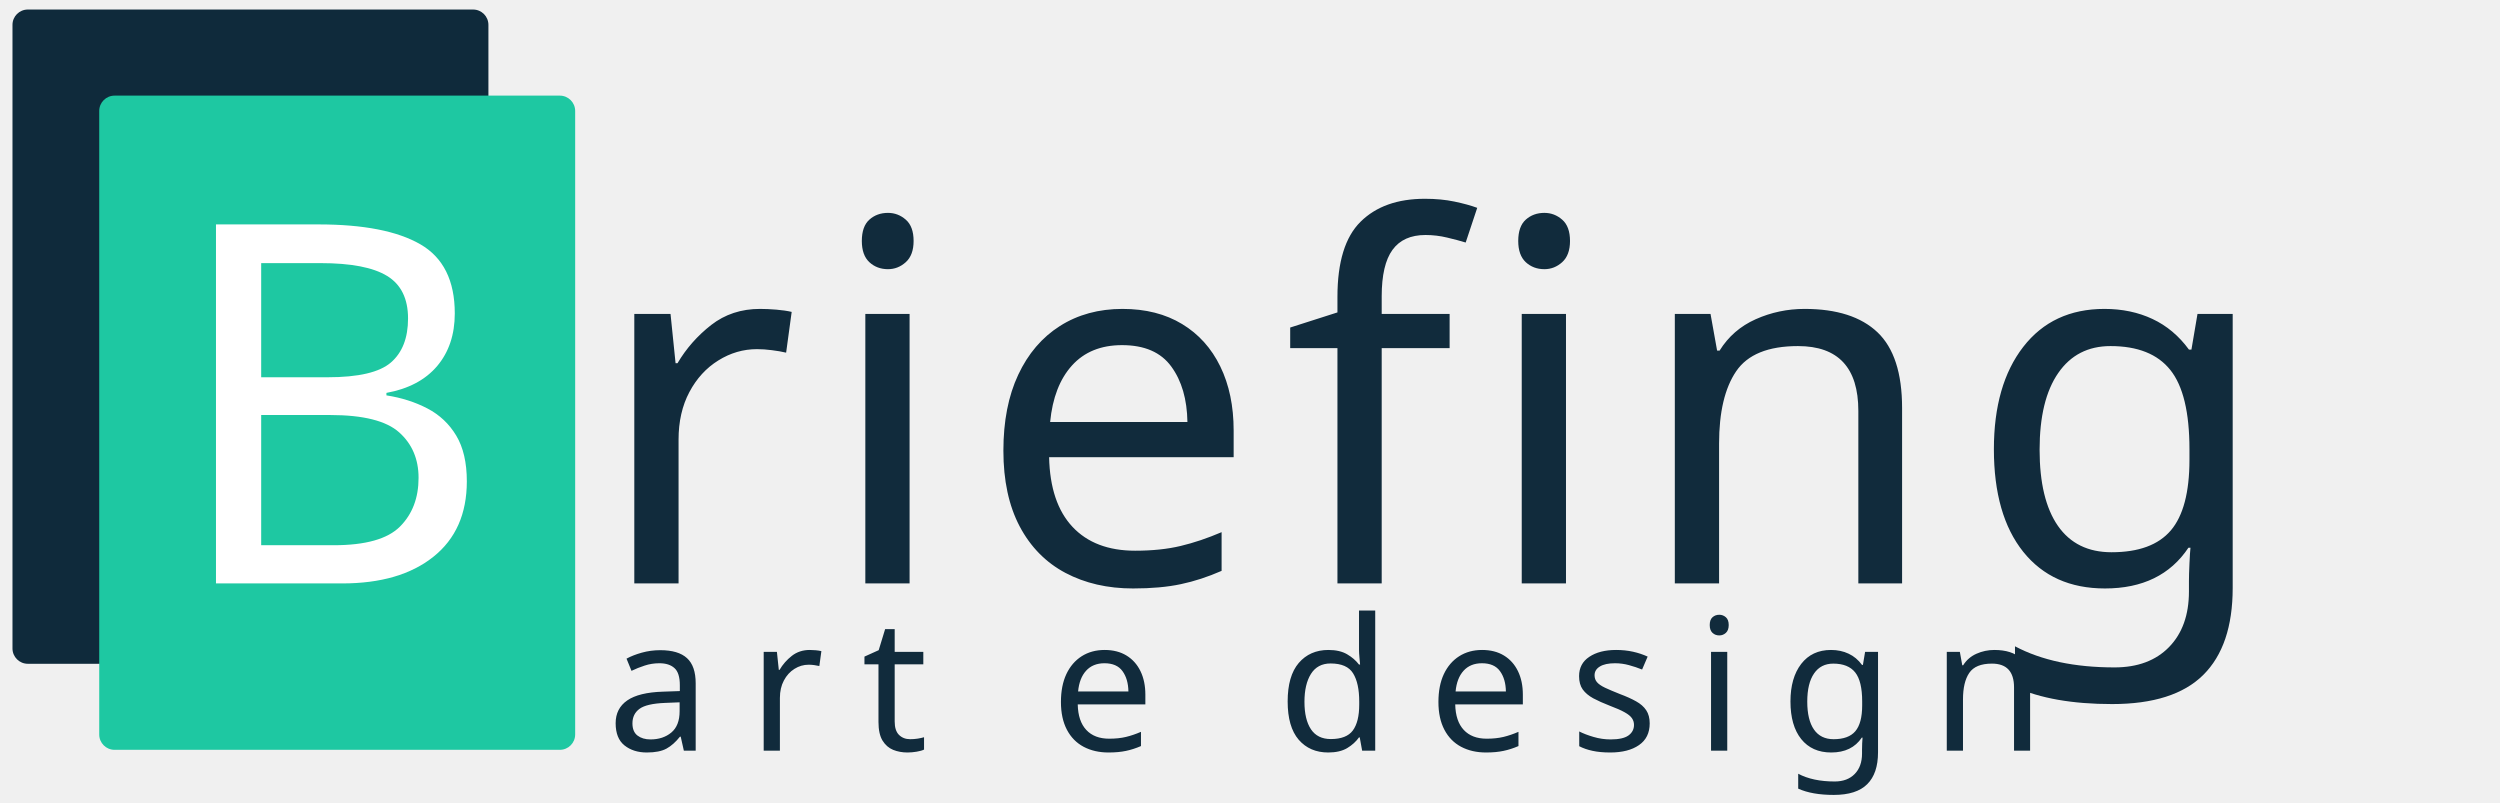
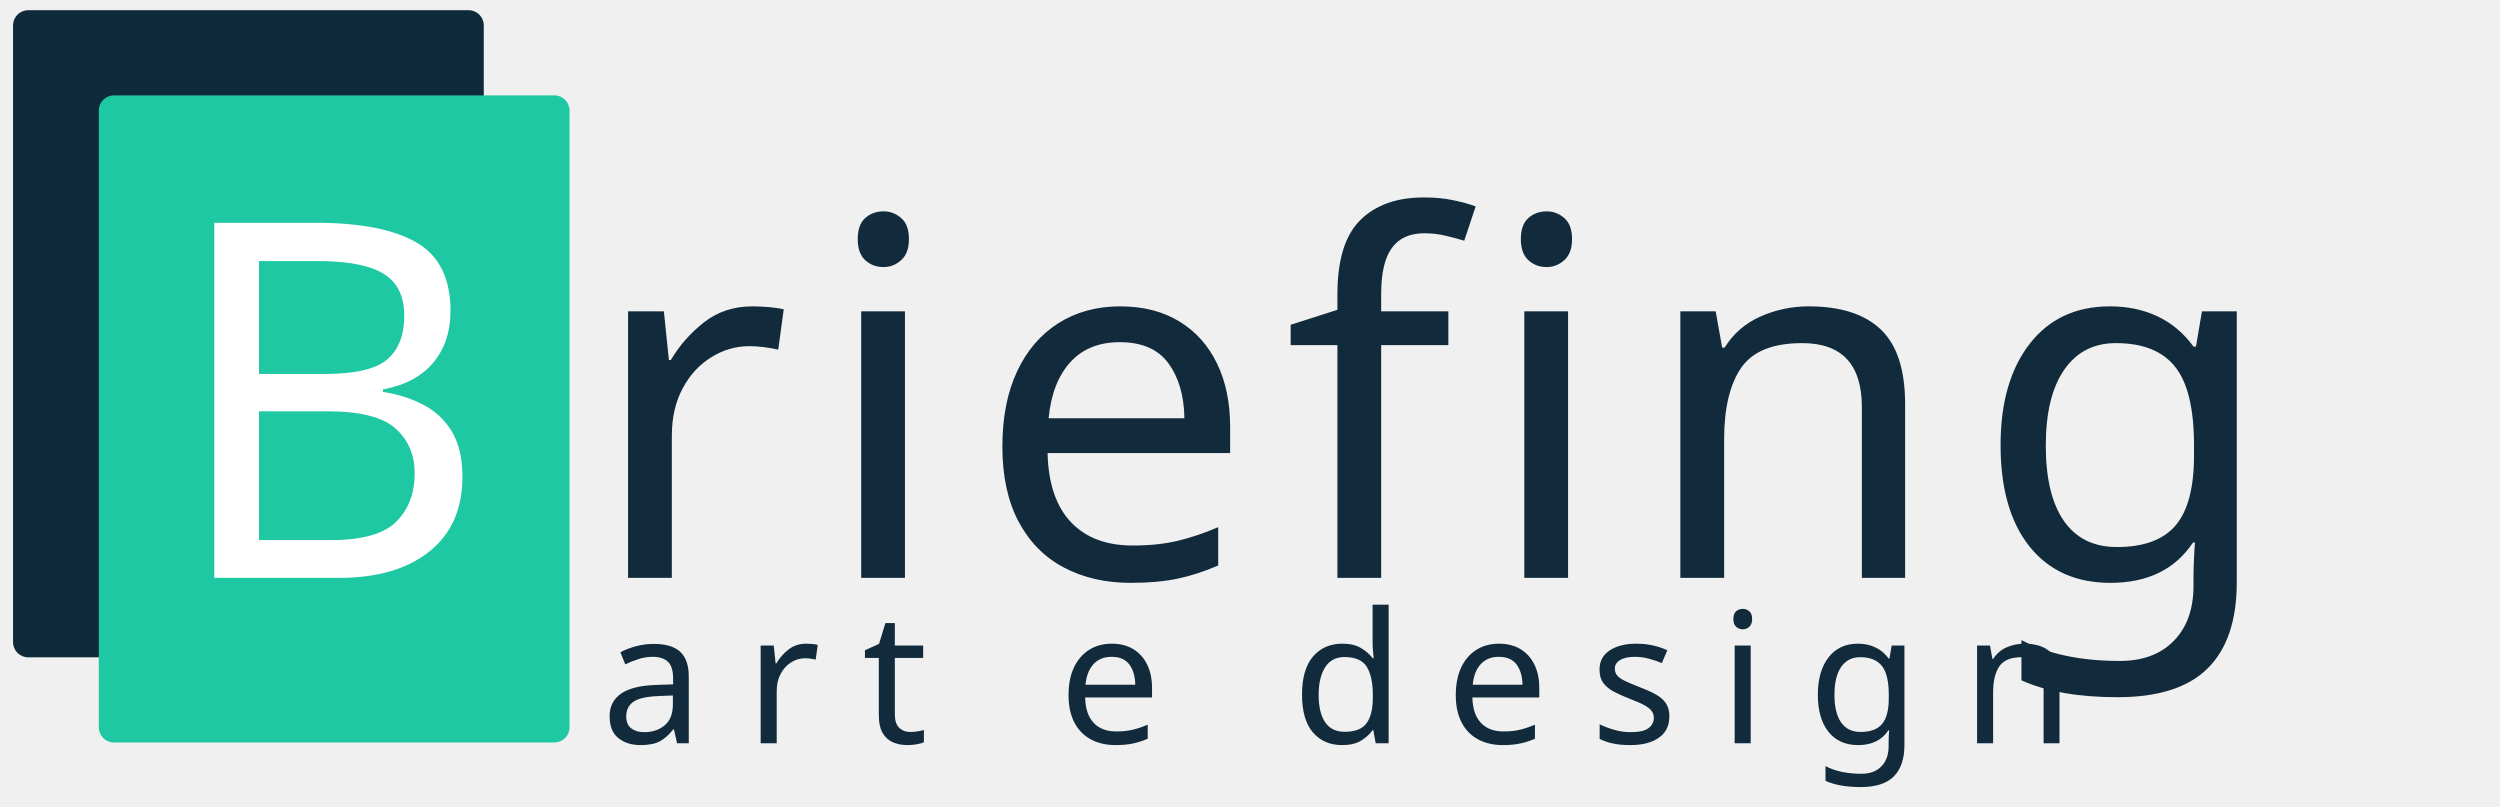
- <svg xmlns="http://www.w3.org/2000/svg" version="1.1" id="Layer_1" x="0px" y="0px" viewBox="0 0 534.89 171.8" style="enable-background:new 0 0 534.89 171.8;" xml:space="preserve">
+ <svg xmlns="http://www.w3.org/2000/svg" version="1.1" id="Camada_1" x="0px" y="0px" viewBox="0 0 540.79 174.36" style="enable-background:new 0 0 540.79 174.36;" xml:space="preserve">
  <style type="text/css">
	.st0{fill:#0F2A3B;}
	.st1{fill:#1EC8A2;}
	.st2{fill:#FFFFFF;}
	.st3{font-family:'Poppins-Black';}
	.st4{font-size:107.581px;}
- 	.st5{letter-spacing:16;}
+ 	.st5{letter-spacing:17;}
	.st6{fill:#112B3C;}
- 	.st7{letter-spacing:5;}
+ 	.st7{letter-spacing:6;}
	.st8{font-family:'Poppins-Thin';}
	.st9{font-size:39.446px;}
- 	.st10{letter-spacing:8;}
+ 	.st10{letter-spacing:9;}
</style>
-   <path class="st0" d="M101.22,142.02H5.95c-1.81,0-3.28-1.47-3.28-3.28V5.32c0-1.81,1.47-3.28,3.28-3.28h95.27  c1.81,0,3.28,1.47,3.28,3.28v133.41C104.51,140.55,103.04,142.02,101.22,142.02z" />
-   <path class="st1" d="M119.78,160.43H24.51c-1.81,0-3.28-1.47-3.28-3.28V23.74c0-1.81,1.47-3.28,3.28-3.28h95.27  c1.81,0,3.28,1.47,3.28,3.28v133.41C123.06,158.96,121.59,160.43,119.78,160.43z" />
-   <text transform="matrix(1 0 0 1 35.7724 124.8274)" class="st2 st3 st4 st5">B</text>
-   <text transform="matrix(1 0 0 1 126.5724 124.8274)" class="st6 st3 st4 st7">riefing</text>
+   <path class="st0" d="M101.37,142.19H6.1c-1.81,0-3.28-1.47-3.28-3.28V5.49c0-1.81,1.47-3.28,3.28-3.28h95.27  c1.81,0,3.28,1.47,3.28,3.28v133.41C104.65,140.72,103.18,142.19,101.37,142.19z" />
+   <path class="st1" d="M119.92,160.61H24.65c-1.81,0-3.28-1.47-3.28-3.28V23.91c0-1.81,1.47-3.28,3.28-3.28h95.27  c1.81,0,3.28,1.47,3.28,3.28v133.41C123.21,159.14,121.74,160.61,119.92,160.61z" />
+   <text transform="matrix(1 0 0 1 35.9196 125.0033)">
+     <tspan x="0" y="0" class="st2 st3 st4 st5">B</tspan>
+     <tspan x="90.8" y="0" class="st6 st3 st4 st7">riefing</tspan>
+   </text>
  <g>
-     <text transform="matrix(1 0 0 1 129.9081 160.6096)" class="st6 st8 st9 st10">art e design</text>
+     <text transform="matrix(1 0 0 1 130.0553 160.7855)" class="st6 st8 st9 st10">art e design</text>
  </g>
</svg>
